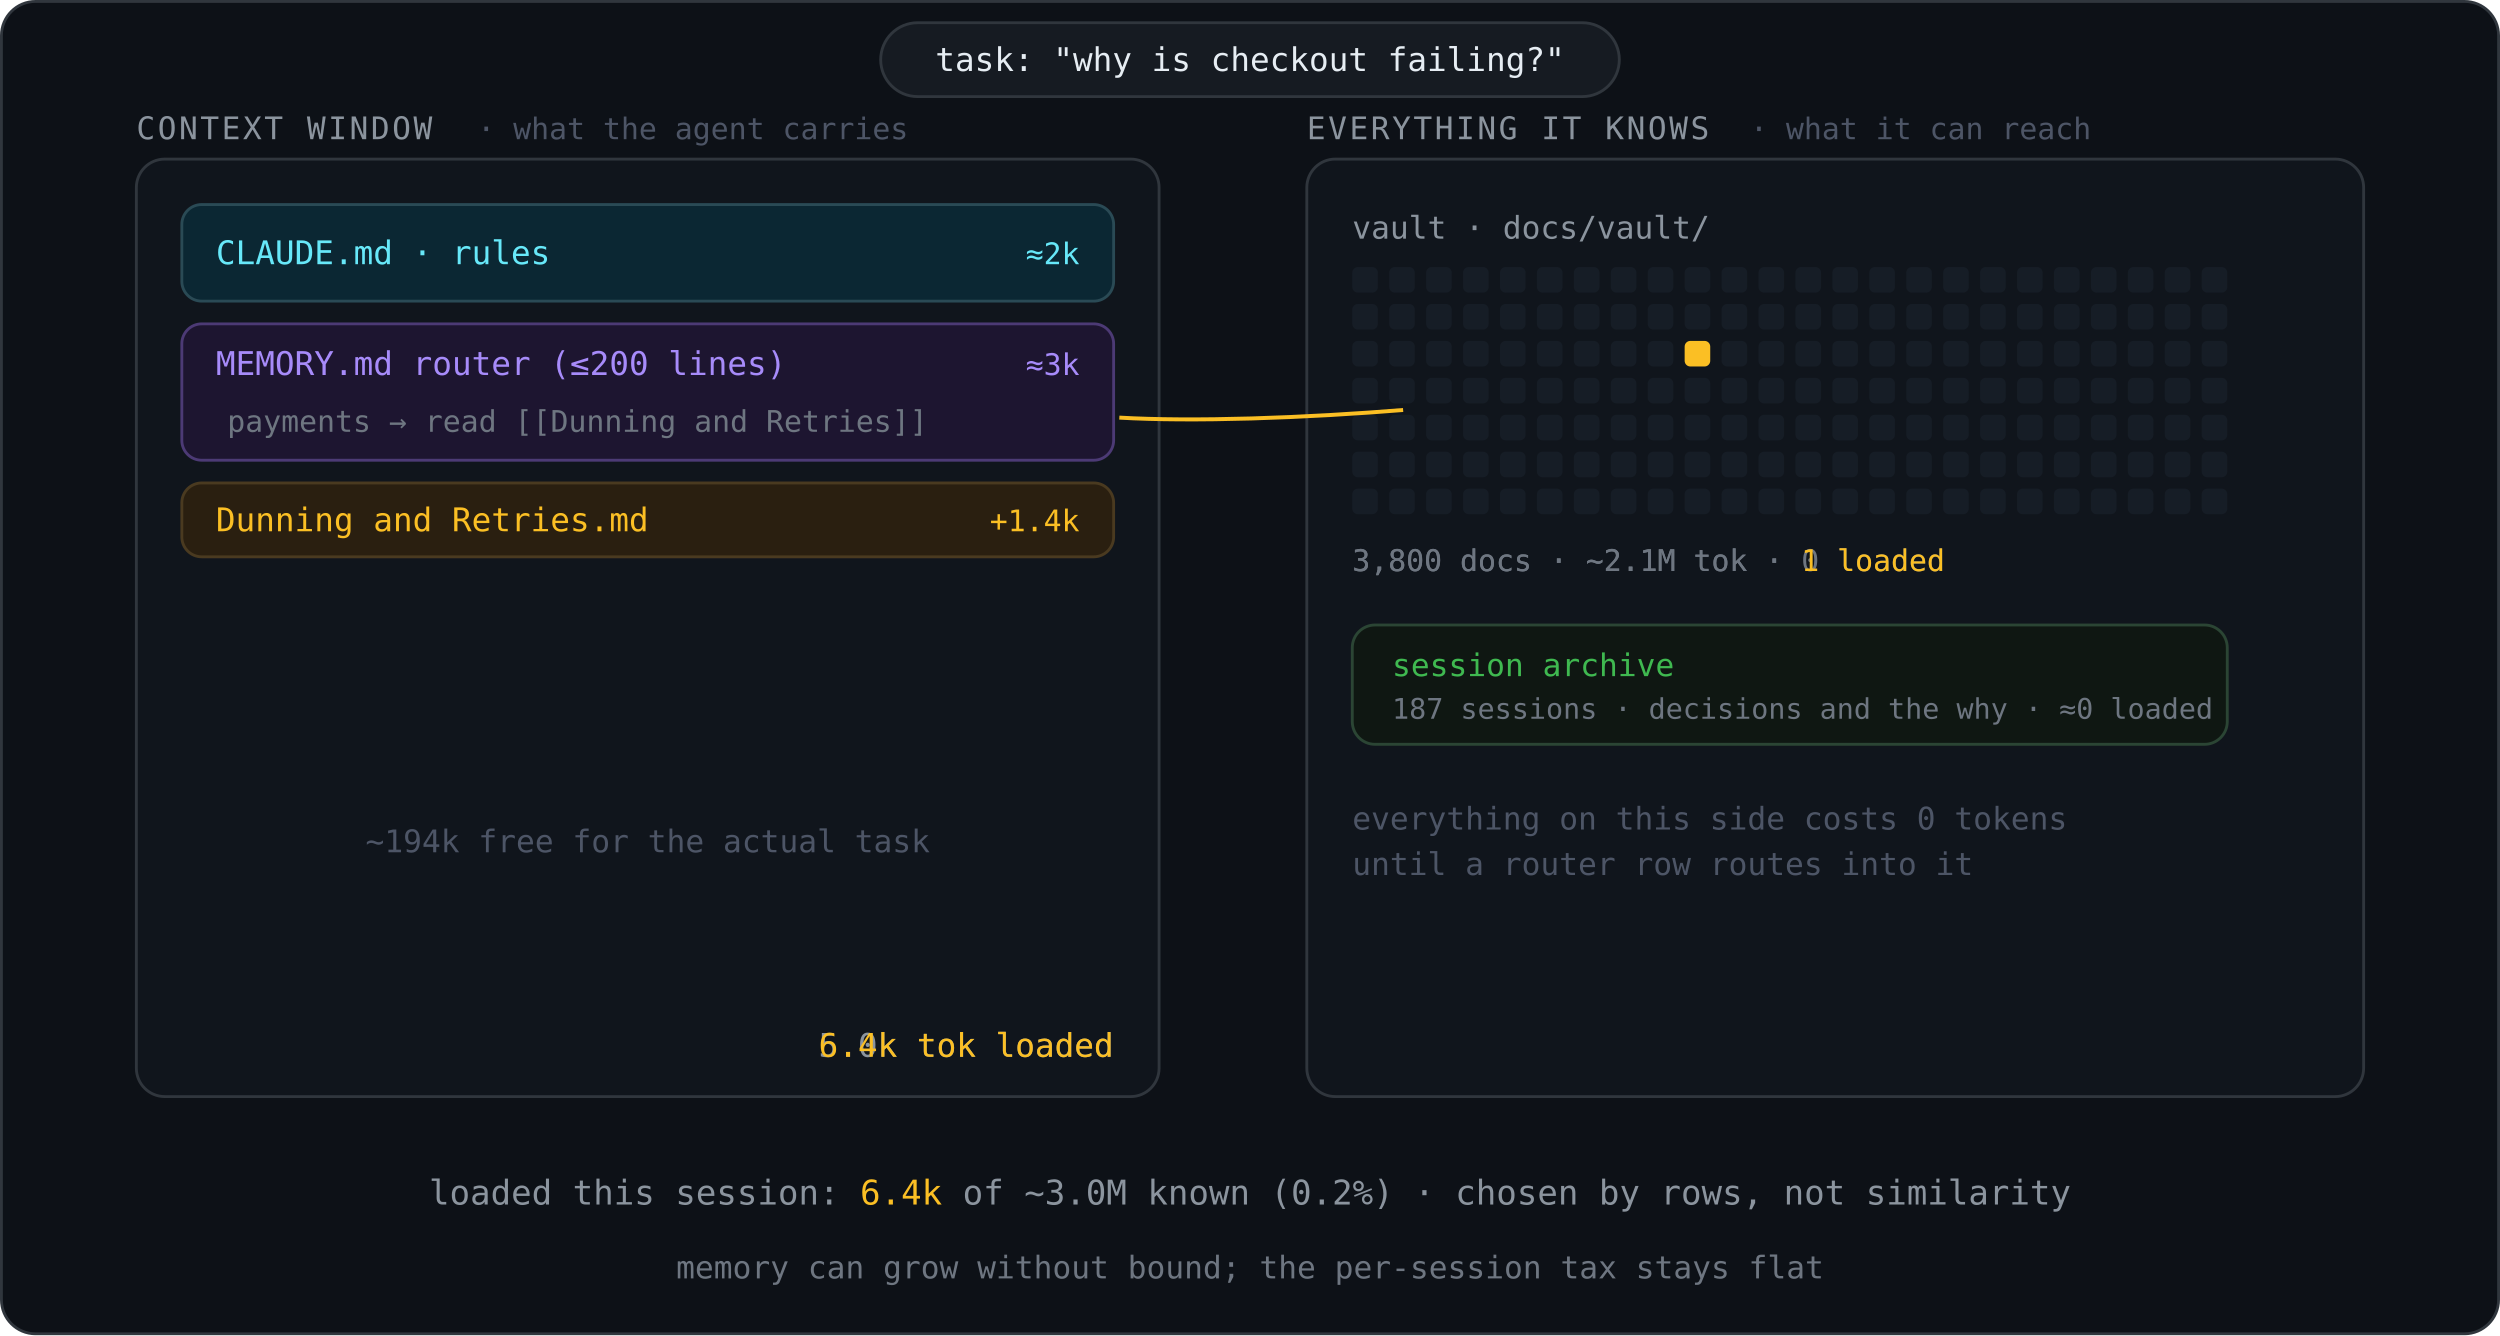
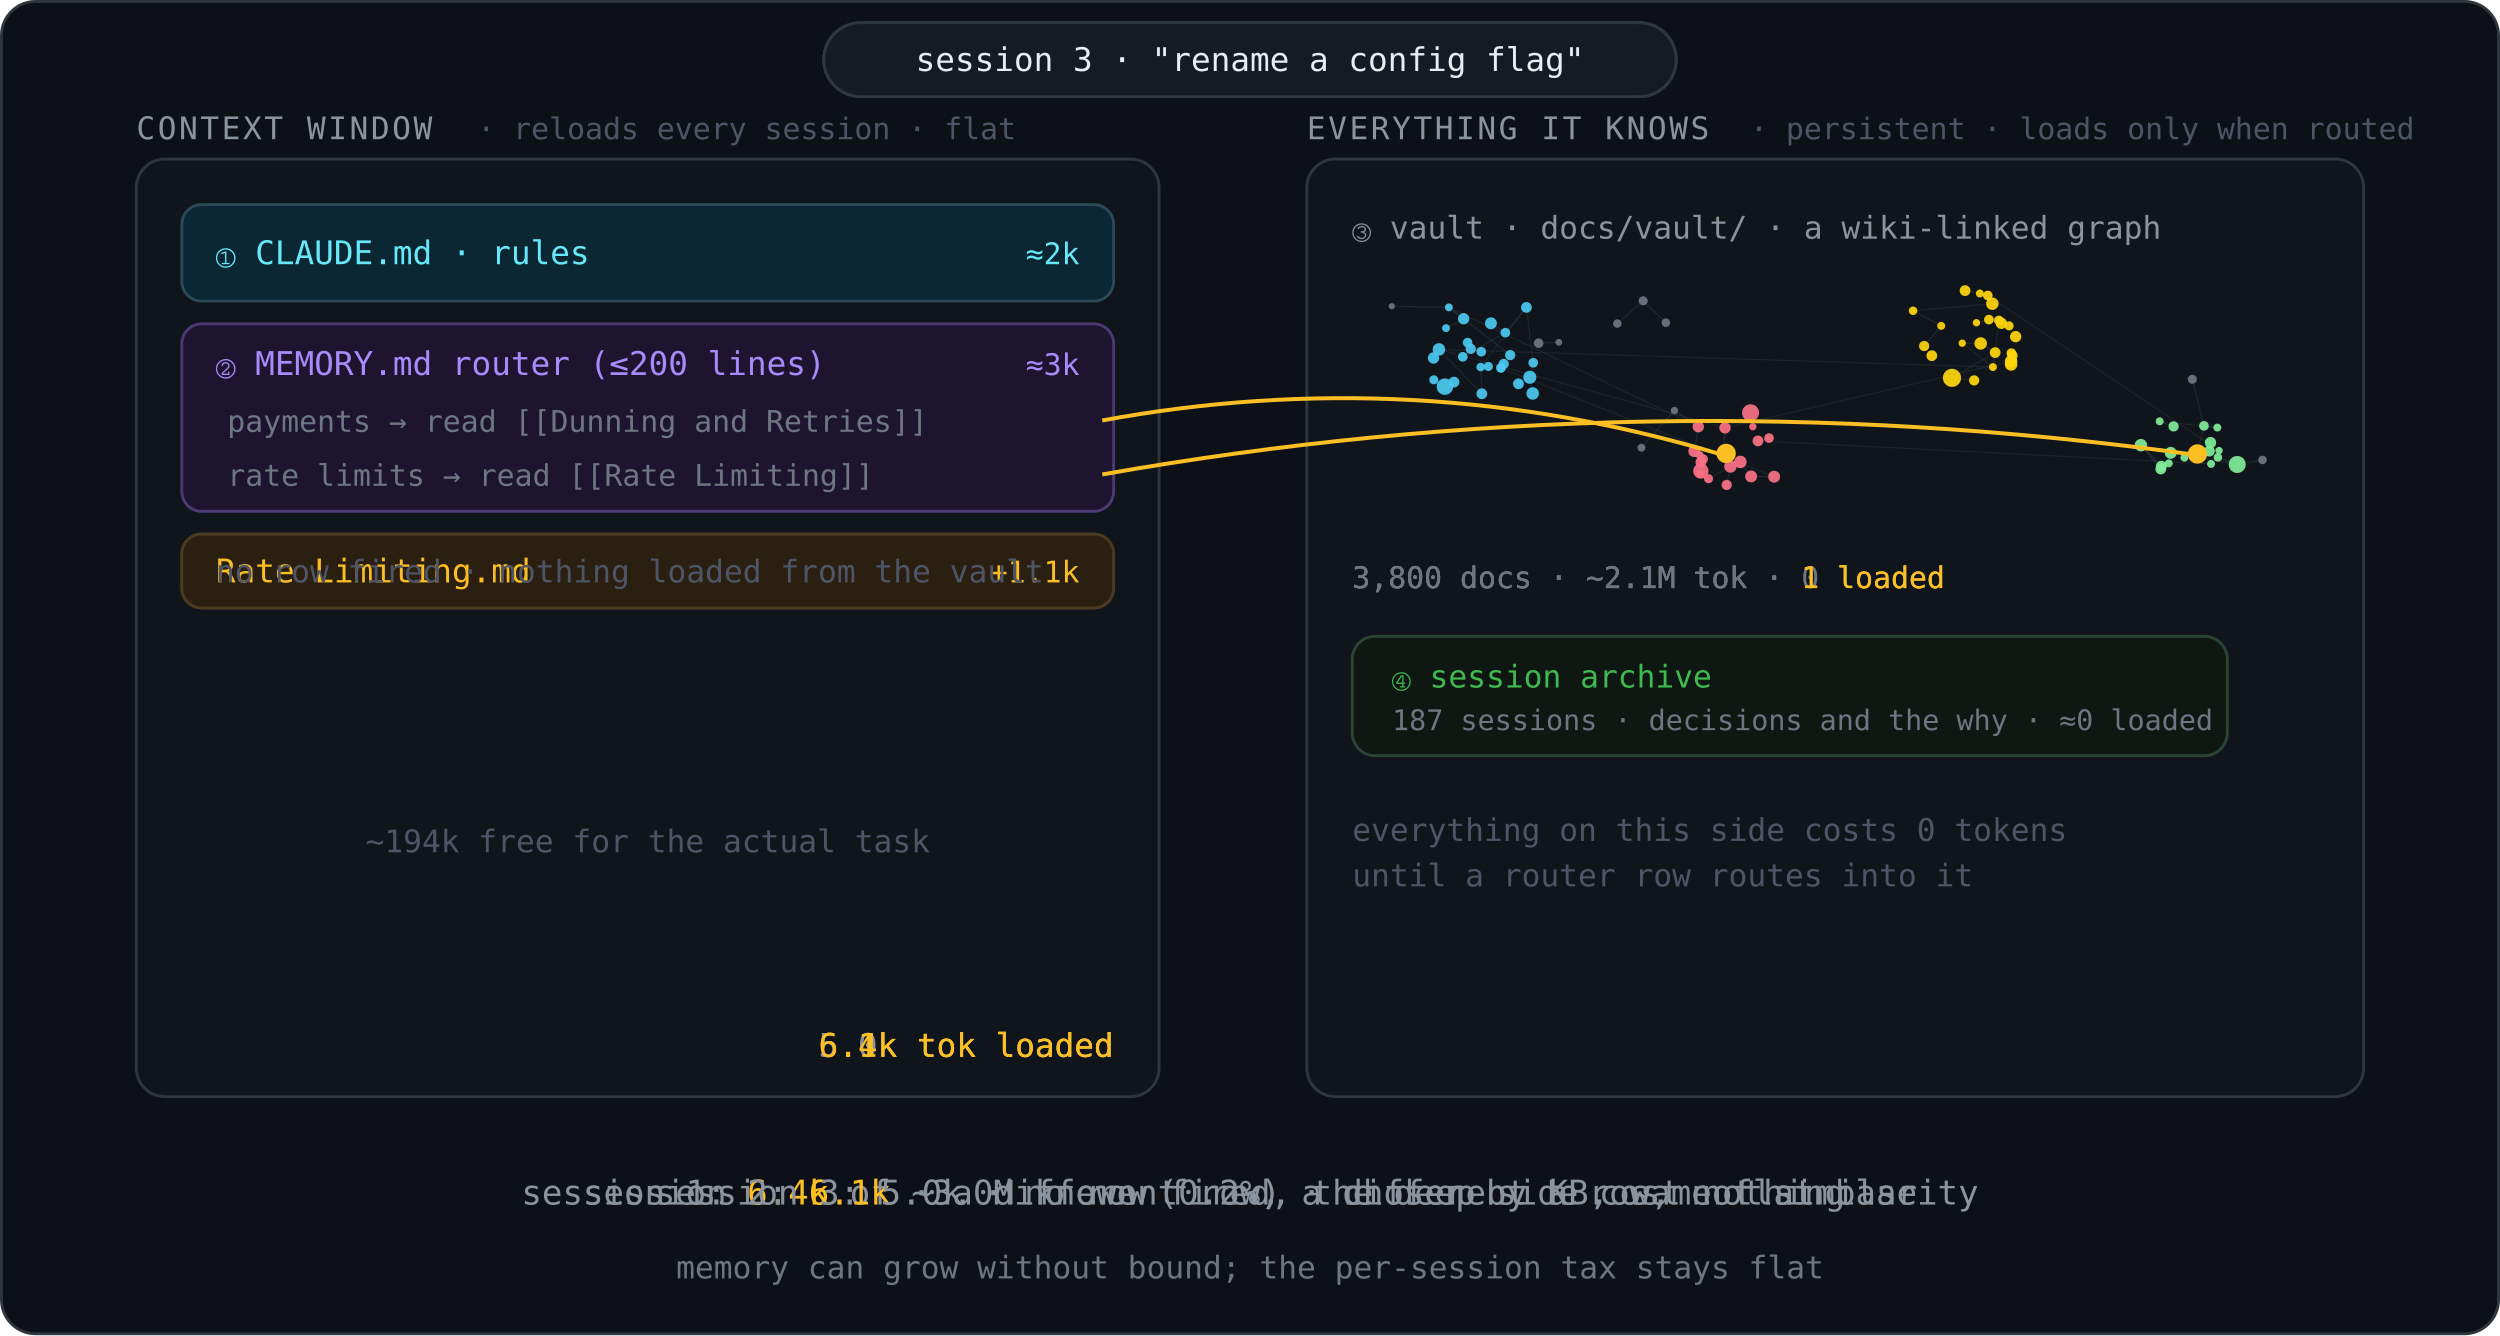
<svg xmlns="http://www.w3.org/2000/svg" viewBox="0 0 880 470" font-family="ui-monospace,SFMono-Regular,Menlo,Consolas,monospace">
  <style>
-     .A { animation-duration: 16s; animation-iteration-count: infinite; animation-fill-mode: backwards; }
-     .b1 { animation-name: b1; } .b2 { animation-name: b2; }
-     @keyframes b1 { 0%,4%{opacity:0;transform:translateX(-14px)} 8%{opacity:1;transform:translateX(0)} 92%{opacity:1} 96%,100%{opacity:0} }
-     @keyframes b2 { 0%,9%{opacity:0;transform:translateX(-14px)} 13%{opacity:1;transform:translateX(0)} 92%{opacity:1} 96%,100%{opacity:0} }
-     .free { animation-name: free; } @keyframes free { 0%,13%{opacity:0} 16%{opacity:1} 92%{opacity:1} 96%,100%{opacity:0} }
-     .c5 { animation-name: c5; } @keyframes c5 { 0%,14%{opacity:0} 16%{opacity:1} 45%{opacity:1} 48%,100%{opacity:0} }
-     .c6 { animation-name: c6; } @keyframes c6 { 0%,46%{opacity:0} 49%{opacity:1} 92%{opacity:1} 96%,100%{opacity:0} }
-     .tk { animation-name: tk; } @keyframes tk { 0%,18%{opacity:0;transform:translateY(-8px)} 21%{opacity:1;transform:translateY(0)} 92%{opacity:1} 96%,100%{opacity:0} }
-     .row { animation-name: row; } @keyframes row { 0%,24%{fill:#6e7681} 26%,88%{fill:#fbbf24} 92%,100%{fill:#6e7681} }
-     .rowbox { animation-name: rowbox; } @keyframes rowbox { 0%,24%{stroke:transparent} 26%,88%{stroke:#4a3a20} 92%,100%{stroke:transparent} }
-     .ping { stroke-dasharray:100; animation-name: ping; }
-     @keyframes ping { 0%,27%{stroke-dashoffset:100;opacity:0} 28%{opacity:.9} 33%{stroke-dashoffset:0;opacity:.9} 44%{stroke-dashoffset:0;opacity:.5} 50%,100%{stroke-dashoffset:0;opacity:0} }
-     .tsq { animation-name: tsq; } @keyframes tsq { 0%,30%{fill:#161d26} 32%,44%{fill:#fbbf24} 48%,88%{fill:#7c2d12} 94%,100%{fill:#161d26} }
-     .fly { animation-name: fly; animation-timing-function: cubic-bezier(.45,0,.25,1); } @keyframes fly { 0%,36%{opacity:0;transform:translate(0,0)} 37%{opacity:1} 44%{opacity:1;transform:translate(-521px,58px)} 46%,100%{opacity:0;transform:translate(-521px,58px)} }
-     .b3 { animation-name: b3; transform-box: fill-box; transform-origin: top; } @keyframes b3 { 0%,43%{opacity:0;transform:scaleY(0)} 44%{opacity:1} 48%{opacity:1;transform:scaleY(1)} 92%{opacity:1;transform:scaleY(1)} 96%,100%{opacity:0;transform:scaleY(1)} }
-     .v0 { animation-name: v0; } @keyframes v0 { 0%{opacity:1} 45%{opacity:1} 48%,100%{opacity:0} }
-     .v1 { animation-name: v1; } @keyframes v1 { 0%,46%{opacity:0} 49%{opacity:1} 92%{opacity:1} 96%,100%{opacity:0} }
-     .pl { animation-name: pl; } @keyframes pl { 0%,52%{opacity:0} 56%{opacity:1} 93%{opacity:1} 97%,100%{opacity:0} }
+     .b1 { animation: b1 24s linear infinite; animation-fill-mode: backwards; }
+     @keyframes b1 { 0%,0.5%{opacity:0;transform:translateX(-14px)} 1.6%{opacity:1;transform:translate(0,0)} 30.8%{opacity:1;transform:translate(0,0)} 32%{opacity:0;transform:translate(0,0)} 33.83%{opacity:0;transform:translateX(-14px)} 34.93%{opacity:1;transform:translate(0,0)} 64.13%{opacity:1;transform:translate(0,0)} 65.33%{opacity:0;transform:translate(0,0)} 67.17%{opacity:0;transform:translateX(-14px)} 68.27%{opacity:1;transform:translate(0,0)} 97.47%{opacity:1;transform:translate(0,0)} 98.67%{opacity:0;transform:translate(0,0)} 100%{opacity:0;transform:translateX(-14px)} }
+     .b2 { animation: b2 24s linear infinite; animation-fill-mode: backwards; }
+     @keyframes b2 { 0%,0.8%{opacity:0;transform:translateX(-14px)} 1.9%{opacity:1;transform:translate(0,0)} 31.1%{opacity:1;transform:translate(0,0)} 32.3%{opacity:0;transform:translate(0,0)} 34.13%{opacity:0;transform:translateX(-14px)} 35.23%{opacity:1;transform:translate(0,0)} 64.43%{opacity:1;transform:translate(0,0)} 65.63%{opacity:0;transform:translate(0,0)} 67.47%{opacity:0;transform:translateX(-14px)} 68.57%{opacity:1;transform:translate(0,0)} 97.77%{opacity:1;transform:translate(0,0)} 98.97%{opacity:0;transform:translate(0,0)} 100%{opacity:0;transform:translateX(-14px)} }
+     .free { animation: free 24s linear infinite; animation-fill-mode: backwards; }
+     @keyframes free { 0%,2.2%{opacity:0} 3.3%{opacity:1} 30.4%{opacity:1} 31.6%{opacity:0} 35.53%{opacity:0} 36.63%{opacity:1} 63.73%{opacity:1} 64.93%{opacity:0} 68.87%{opacity:0} 69.97%{opacity:1} 97.07%{opacity:1} 98.27%{opacity:0} 100%{opacity:0} }
+     .c5 { animation: c5 24s linear infinite; animation-fill-mode: backwards; }
+     @keyframes c5 { 0%,2.2%{opacity:0} 3.3%{opacity:1} 11.2%{opacity:1} 12.4%{opacity:0} 35.53%{opacity:0} 36.63%{opacity:1} 44.53%{opacity:1} 45.73%{opacity:0} 68.87%{opacity:0} 69.97%{opacity:1} 97.07%{opacity:1} 98.27%{opacity:0} 100%{opacity:0} }
+     .tk0 { animation: tk0 24s linear infinite; animation-fill-mode: backwards; }
+     @keyframes tk0 { 0%,3%{opacity:0;transform:translateY(-8px)} 4.1%{opacity:1;transform:translate(0,0)} 29.3%{opacity:1;transform:translate(0,0)} 30.5%{opacity:0;transform:translate(0,0)} 100%{opacity:0;transform:translateY(-8px)} }
+     .tk1 { animation: tk1 24s linear infinite; animation-fill-mode: backwards; }
+     @keyframes tk1 { 0%,36.33%{opacity:0;transform:translateY(-8px)} 37.43%{opacity:1;transform:translate(0,0)} 62.63%{opacity:1;transform:translate(0,0)} 63.83%{opacity:0;transform:translate(0,0)} 100%{opacity:0;transform:translateY(-8px)} }
+     .tk2 { animation: tk2 24s linear infinite; animation-fill-mode: backwards; }
+     @keyframes tk2 { 0%,69.67%{opacity:0;transform:translateY(-8px)} 70.77%{opacity:1;transform:translate(0,0)} 95.97%{opacity:1;transform:translate(0,0)} 97.17%{opacity:0;transform:translate(0,0)} 100%{opacity:0;transform:translateY(-8px)} }
+     .r1t { animation: r1t 24s linear infinite; animation-fill-mode: backwards; }
+     @keyframes r1t { 0%,5%{fill:#6e7681} 5.8%,29.5%{fill:#fbbf24} 30.5%,100%{fill:#6e7681} }
+     .r1b { animation: r1b 24s linear infinite; animation-fill-mode: backwards; }
+     @keyframes r1b { 0%,5%{stroke:transparent} 5.8%,29.5%{stroke:#4a3a20} 30.5%,100%{stroke:transparent} }
+     .r2t { animation: r2t 24s linear infinite; animation-fill-mode: backwards; }
+     @keyframes r2t { 0%,38.33%{fill:#6e7681} 39.13%,62.83%{fill:#fbbf24} 63.83%,100%{fill:#6e7681} }
+     .r2b { animation: r2b 24s linear infinite; animation-fill-mode: backwards; }
+     @keyframes r2b { 0%,38.33%{stroke:transparent} 39.13%,62.83%{stroke:#4a3a20} 63.83%,100%{stroke:transparent} }
+     .sc1 { animation: sc1 24s linear infinite; animation-fill-mode: backwards; }
+     @keyframes sc1 { 0%,71.67%{stroke:transparent} 72.17%{stroke:#6e7681} 72.97%,100%{stroke:transparent} }
+     .sc2 { animation: sc2 24s linear infinite; animation-fill-mode: backwards; }
+     @keyframes sc2 { 0%,73.07%{stroke:transparent} 73.57%{stroke:#6e7681} 74.37%,100%{stroke:transparent} }
+     .noro { animation: noro 24s linear infinite; animation-fill-mode: backwards; }
+     @keyframes noro { 0%,74.97%{opacity:0} 76.07%{opacity:1} 95.97%{opacity:1} 97.17%{opacity:0} 100%{opacity:0} }
+     .pg0 { animation: pg0 24s linear infinite; animation-fill-mode: backwards; }
+     @keyframes pg0 { 0%,6%{stroke-dashoffset:100;opacity:0;animation-timing-function:cubic-bezier(.33,.09,.22,1)} 6.2%{opacity:.9;animation-timing-function:cubic-bezier(.33,.09,.22,1)} 8.2%{stroke-dashoffset:0;opacity:.85} 11%{stroke-dashoffset:0;opacity:.5} 12.2%,100%{stroke-dashoffset:0;opacity:0} }
+     .pg1 { animation: pg1 24s linear infinite; animation-fill-mode: backwards; }
+     @keyframes pg1 { 0%,39.33%{stroke-dashoffset:100;opacity:0;animation-timing-function:cubic-bezier(.33,.09,.22,1)} 39.53%{opacity:.9;animation-timing-function:cubic-bezier(.33,.09,.22,1)} 41.53%{stroke-dashoffset:0;opacity:.85} 44.33%{stroke-dashoffset:0;opacity:.5} 45.53%,100%{stroke-dashoffset:0;opacity:0} }
+     .ht0 { animation: ht0 24s linear infinite; animation-fill-mode: backwards; }
+     @keyframes ht0 { 0%,7.6%{opacity:0;fill:#fbbf24} 8.6%{opacity:1;fill:#fbbf24} 12%{opacity:.95;fill:#7c2d12} 97%{opacity:.95;fill:#7c2d12} 99.3%,100%{opacity:0;fill:#7c2d12} }
+     .ht1 { animation: ht1 24s linear infinite; animation-fill-mode: backwards; }
+     @keyframes ht1 { 0%,40.93%{opacity:0;fill:#fbbf24} 41.93%{opacity:1;fill:#fbbf24} 45.33%{opacity:.95;fill:#7c2d12} 97%{opacity:.95;fill:#7c2d12} 99.3%,100%{opacity:0;fill:#7c2d12} }
+     .fl0 { animation: fl0 24s linear infinite; animation-fill-mode: backwards; animation-timing-function: cubic-bezier(.45,0,.25,1); }
+     @keyframes fl0 { 0%,8.8%{opacity:0;transform:translate(0,0)} 9.2%{opacity:1} 11.2%{opacity:1;transform:translate(-529.6px,41.4px)} 11.8%,100%{opacity:0;transform:translate(-529.6px,41.4px)} }
+     .fl1 { animation: fl1 24s linear infinite; animation-fill-mode: backwards; animation-timing-function: cubic-bezier(.45,0,.25,1); }
+     @keyframes fl1 { 0%,42.13%{opacity:0;transform:translate(0,0)} 42.53%{opacity:1} 44.53%{opacity:1;transform:translate(-695.5px,41.2px)} 45.13%,100%{opacity:0;transform:translate(-695.5px,41.2px)} }
+     .dc0 { animation: dc0 24s linear infinite; animation-fill-mode: backwards; transform-box: fill-box; transform-origin: top; }
+     @keyframes dc0 { 0%,11.2%{opacity:0;transform:scaleY(0)} 11.6%{opacity:1} 12.4%{opacity:1;transform:scaleY(1)} 30.5%{opacity:1;transform:scaleY(1)} 31.6%,100%{opacity:0;transform:scaleY(1)} }
+     .dc1 { animation: dc1 24s linear infinite; animation-fill-mode: backwards; transform-box: fill-box; transform-origin: top; }
+     @keyframes dc1 { 0%,44.53%{opacity:0;transform:scaleY(0)} 44.93%{opacity:1} 45.73%{opacity:1;transform:scaleY(1)} 63.83%{opacity:1;transform:scaleY(1)} 64.93%,100%{opacity:0;transform:scaleY(1)} }
+     .c60 { animation: c60 24s linear infinite; animation-fill-mode: backwards; }
+     @keyframes c60 { 0%,12.4%{opacity:0} 13.5%{opacity:1} 29.8%{opacity:1} 31%{opacity:0} 100%{opacity:0} }
+     .c61 { animation: c61 24s linear infinite; animation-fill-mode: backwards; }
+     @keyframes c61 { 0%,45.73%{opacity:0} 46.83%{opacity:1} 63.13%{opacity:1} 64.33%{opacity:0} 100%{opacity:0} }
+     .v1a { animation: v1a 24s linear infinite; animation-fill-mode: backwards; }
+     @keyframes v1a { 0%,12.4%{opacity:0} 13.5%{opacity:1} 30%{opacity:1} 31.2%{opacity:0} 100%{opacity:0} }
+     .v1b { animation: v1b 24s linear infinite; animation-fill-mode: backwards; }
+     @keyframes v1b { 0%,45.73%{opacity:0} 46.83%{opacity:1} 63.33%{opacity:1} 64.53%{opacity:0} 100%{opacity:0} }
+     .v0 { animation: v0 24s linear infinite; animation-fill-mode: backwards; }
+     @keyframes v0 { 0%{opacity:0} 1.11%{opacity:1} 11.2%{opacity:1} 12.4%{opacity:0} 31.2%{opacity:0} 32.3%{opacity:1} 44.53%{opacity:1} 45.73%{opacity:0} 64.53%{opacity:0} 65.63%{opacity:1} 98.2%{opacity:1} 99.4%{opacity:0} 100%{opacity:0} }
+     .pl0 { animation: pl0 24s linear infinite; animation-fill-mode: backwards; }
+     @keyframes pl0 { 0%,13.5%{opacity:0} 14.6%{opacity:1} 29.8%{opacity:1} 31%{opacity:0} 100%{opacity:0} }
+     .pl1 { animation: pl1 24s linear infinite; animation-fill-mode: backwards; }
+     @keyframes pl1 { 0%,46.83%{opacity:0} 47.93%{opacity:1} 63.13%{opacity:1} 64.33%{opacity:0} 100%{opacity:0} }
+     .pl2 { animation: pl2 24s linear infinite; animation-fill-mode: backwards; }
+     @keyframes pl2 { 0%,76.67%{opacity:0} 77.77%{opacity:1} 96.47%{opacity:1} 97.67%{opacity:0} 100%{opacity:0} }
  </style>
  <rect x="0.5" y="0.5" width="879" height="469" rx="12" fill="#0d1117" stroke="#30363d" />
-   <g class="A tk">
-     <rect x="310" y="8" width="260" height="26" rx="13" fill="#161b22" stroke="#30363d" />
-     <text x="440" y="25" font-size="11.5" fill="#e6edf3" text-anchor="middle">task: "why is checkout failing?"</text>
+   <g class="tk0">
+     <rect x="290" y="8" width="300" height="26" rx="13" fill="#161b22" stroke="#30363d" />
+     <text x="440" y="25" font-size="11.5" fill="#e6edf3" text-anchor="middle">session 1 · "why is checkout failing?"</text>
+   </g>
+   <g class="tk1">
+     <rect x="290" y="8" width="300" height="26" rx="13" fill="#161b22" stroke="#30363d" />
+     <text x="440" y="25" font-size="11.5" fill="#e6edf3" text-anchor="middle">session 2 · "are our rate limits sane?"</text>
+   </g>
+   <g class="tk2">
+     <rect x="290" y="8" width="300" height="26" rx="13" fill="#161b22" stroke="#30363d" />
+     <text x="440" y="25" font-size="11.5" fill="#e6edf3" text-anchor="middle">session 3 · "rename a config flag"</text>
  </g>
  <text x="48" y="49" font-size="11" fill="#8b949e" letter-spacing=".08em">CONTEXT WINDOW</text>
-   <text x="168" y="49" font-size="10.5" fill="#4d5566">· what the agent carries</text>
+   <text x="168" y="49" font-size="10.5" fill="#4d5566">· reloads every session · flat</text>
  <rect x="48" y="56" width="360" height="330" rx="10" fill="#10151c" stroke="#30363d" />
-   <g class="A b1">
+   <g class="b1">
    <rect x="64" y="72" width="328" height="34" rx="7" fill="#0b2733" stroke="#2a4a55" />
-     <text x="76" y="93" font-size="11.5" fill="#67e8f9">CLAUDE.md · rules</text>
+     <text x="76" y="93" font-size="11.5" fill="#67e8f9">① CLAUDE.md · rules</text>
    <text x="380" y="93" font-size="10.5" fill="#67e8f9" text-anchor="end">≈2k</text>
  </g>
-   <g class="A b2">
-     <rect x="64" y="114" width="328" height="48" rx="7" fill="#1d1530" stroke="#4c3a75" />
-     <text x="76" y="132" font-size="11.5" fill="#a78bfa">MEMORY.md router (≤200 lines)</text>
+   <g class="b2">
+     <rect x="64" y="114" width="328" height="66" rx="7" fill="#1d1530" stroke="#4c3a75" />
+     <text x="76" y="132" font-size="11.5" fill="#a78bfa">② MEMORY.md router (≤200 lines)</text>
    <text x="380" y="132" font-size="10.5" fill="#a78bfa" text-anchor="end">≈3k</text>
-     <rect class="A rowbox" x="72" y="139" width="312" height="17" rx="4" fill="none" stroke="transparent" />
-     <text class="A row" x="80" y="152" font-size="10.5" fill="#6e7681">payments → read [[Dunning and Retries]]</text>
-   </g>
-   <g class="A b3">
-     <rect x="64" y="170" width="328" height="26" rx="7" fill="#2a1f10" stroke="#4a3a20" />
-     <text x="76" y="187" font-size="11.5" fill="#fbbf24">Dunning and Retries.md</text>
-     <text x="380" y="187" font-size="10.5" fill="#fbbf24" text-anchor="end">+1.4k</text>
-   </g>
-   <text class="A free" x="228" y="300" font-size="11" fill="#4d5566" text-anchor="middle">~194k free for the actual task</text>
-   <text class="A c5" x="392" y="372" font-size="11.5" fill="#8b949e" text-anchor="end">5.0k tok loaded</text>
-   <text class="A c6" x="392" y="372" font-size="11.5" fill="#fbbf24" text-anchor="end">6.4k tok loaded</text>
+     <rect class="r1b sc1" x="72" y="140" width="312" height="16" rx="4" fill="none" stroke="transparent" />
+     <text class="r1t" x="80" y="152" font-size="10.5" fill="#6e7681">payments → read [[Dunning and Retries]]</text>
+     <rect class="r2b sc2" x="72" y="159" width="312" height="16" rx="4" fill="none" stroke="transparent" />
+     <text class="r2t" x="80" y="171" font-size="10.5" fill="#6e7681">rate limits → read [[Rate Limiting]]</text>
+   </g>
+   <g class="dc0">
+     <rect x="64" y="188" width="328" height="26" rx="7" fill="#2a1f10" stroke="#4a3a20" />
+     <text x="76" y="205" font-size="11.5" fill="#fbbf24">Dunning and Retries.md</text>
+     <text x="380" y="205" font-size="10.5" fill="#fbbf24" text-anchor="end">+1.4k</text>
+   </g>
+   <g class="dc1">
+     <rect x="64" y="188" width="328" height="26" rx="7" fill="#2a1f10" stroke="#4a3a20" />
+     <text x="76" y="205" font-size="11.5" fill="#fbbf24">Rate Limiting.md</text>
+     <text x="380" y="205" font-size="10.5" fill="#fbbf24" text-anchor="end">+1.1k</text>
+   </g>
+   <text class="noro" x="76" y="205" font-size="11" fill="#4d5566">no row fired · nothing loaded from the vault</text>
+   <text class="free" x="228" y="300" font-size="11" fill="#4d5566" text-anchor="middle">~194k free for the actual task</text>
+   <text class="c5" x="392" y="372" font-size="11.5" fill="#8b949e" text-anchor="end">5.0k tok loaded</text>
+   <text class="c60" x="392" y="372" font-size="11.5" fill="#fbbf24" text-anchor="end">6.4k tok loaded</text>
+   <text class="c61" x="392" y="372" font-size="11.5" fill="#fbbf24" text-anchor="end">6.1k tok loaded</text>
  <text x="460" y="49" font-size="11" fill="#8b949e" letter-spacing=".08em">EVERYTHING IT KNOWS</text>
-   <text x="616" y="49" font-size="10.5" fill="#4d5566">· what it can reach</text>
+   <text x="616" y="49" font-size="10.5" fill="#4d5566">· persistent · loads only when routed</text>
  <rect x="460" y="56" width="372" height="330" rx="10" fill="#10151c" stroke="#30363d" />
-   <text x="476" y="84" font-size="11" fill="#8b949e">vault · docs/vault/</text>
-   <g fill="#161d26">
-     <rect x="476" y="94" width="9" height="9" rx="2" />
-     <rect x="489" y="94" width="9" height="9" rx="2" />
-     <rect x="502" y="94" width="9" height="9" rx="2" />
-     <rect x="515" y="94" width="9" height="9" rx="2" />
-     <rect x="528" y="94" width="9" height="9" rx="2" />
-     <rect x="541" y="94" width="9" height="9" rx="2" />
-     <rect x="554" y="94" width="9" height="9" rx="2" />
-     <rect x="567" y="94" width="9" height="9" rx="2" />
-     <rect x="580" y="94" width="9" height="9" rx="2" />
-     <rect x="593" y="94" width="9" height="9" rx="2" />
-     <rect x="606" y="94" width="9" height="9" rx="2" />
-     <rect x="619" y="94" width="9" height="9" rx="2" />
-     <rect x="632" y="94" width="9" height="9" rx="2" />
-     <rect x="645" y="94" width="9" height="9" rx="2" />
-     <rect x="658" y="94" width="9" height="9" rx="2" />
-     <rect x="671" y="94" width="9" height="9" rx="2" />
-     <rect x="684" y="94" width="9" height="9" rx="2" />
-     <rect x="697" y="94" width="9" height="9" rx="2" />
-     <rect x="710" y="94" width="9" height="9" rx="2" />
-     <rect x="723" y="94" width="9" height="9" rx="2" />
-     <rect x="736" y="94" width="9" height="9" rx="2" />
-     <rect x="749" y="94" width="9" height="9" rx="2" />
-     <rect x="762" y="94" width="9" height="9" rx="2" />
-     <rect x="775" y="94" width="9" height="9" rx="2" />
-     <rect x="476" y="107" width="9" height="9" rx="2" />
-     <rect x="489" y="107" width="9" height="9" rx="2" />
-     <rect x="502" y="107" width="9" height="9" rx="2" />
-     <rect x="515" y="107" width="9" height="9" rx="2" />
-     <rect x="528" y="107" width="9" height="9" rx="2" />
-     <rect x="541" y="107" width="9" height="9" rx="2" />
-     <rect x="554" y="107" width="9" height="9" rx="2" />
-     <rect x="567" y="107" width="9" height="9" rx="2" />
-     <rect x="580" y="107" width="9" height="9" rx="2" />
-     <rect x="593" y="107" width="9" height="9" rx="2" />
-     <rect x="606" y="107" width="9" height="9" rx="2" />
-     <rect x="619" y="107" width="9" height="9" rx="2" />
-     <rect x="632" y="107" width="9" height="9" rx="2" />
-     <rect x="645" y="107" width="9" height="9" rx="2" />
-     <rect x="658" y="107" width="9" height="9" rx="2" />
-     <rect x="671" y="107" width="9" height="9" rx="2" />
-     <rect x="684" y="107" width="9" height="9" rx="2" />
-     <rect x="697" y="107" width="9" height="9" rx="2" />
-     <rect x="710" y="107" width="9" height="9" rx="2" />
-     <rect x="723" y="107" width="9" height="9" rx="2" />
-     <rect x="736" y="107" width="9" height="9" rx="2" />
-     <rect x="749" y="107" width="9" height="9" rx="2" />
-     <rect x="762" y="107" width="9" height="9" rx="2" />
-     <rect x="775" y="107" width="9" height="9" rx="2" />
-     <rect x="476" y="120" width="9" height="9" rx="2" />
-     <rect x="489" y="120" width="9" height="9" rx="2" />
-     <rect x="502" y="120" width="9" height="9" rx="2" />
-     <rect x="515" y="120" width="9" height="9" rx="2" />
-     <rect x="528" y="120" width="9" height="9" rx="2" />
-     <rect x="541" y="120" width="9" height="9" rx="2" />
-     <rect x="554" y="120" width="9" height="9" rx="2" />
-     <rect x="567" y="120" width="9" height="9" rx="2" />
-     <rect x="580" y="120" width="9" height="9" rx="2" />
-     <rect x="606" y="120" width="9" height="9" rx="2" />
-     <rect x="619" y="120" width="9" height="9" rx="2" />
-     <rect x="632" y="120" width="9" height="9" rx="2" />
-     <rect x="645" y="120" width="9" height="9" rx="2" />
-     <rect x="658" y="120" width="9" height="9" rx="2" />
-     <rect x="671" y="120" width="9" height="9" rx="2" />
-     <rect x="684" y="120" width="9" height="9" rx="2" />
-     <rect x="697" y="120" width="9" height="9" rx="2" />
-     <rect x="710" y="120" width="9" height="9" rx="2" />
-     <rect x="723" y="120" width="9" height="9" rx="2" />
-     <rect x="736" y="120" width="9" height="9" rx="2" />
-     <rect x="749" y="120" width="9" height="9" rx="2" />
-     <rect x="762" y="120" width="9" height="9" rx="2" />
-     <rect x="775" y="120" width="9" height="9" rx="2" />
-     <rect x="476" y="133" width="9" height="9" rx="2" />
-     <rect x="489" y="133" width="9" height="9" rx="2" />
-     <rect x="502" y="133" width="9" height="9" rx="2" />
-     <rect x="515" y="133" width="9" height="9" rx="2" />
-     <rect x="528" y="133" width="9" height="9" rx="2" />
-     <rect x="541" y="133" width="9" height="9" rx="2" />
-     <rect x="554" y="133" width="9" height="9" rx="2" />
-     <rect x="567" y="133" width="9" height="9" rx="2" />
-     <rect x="580" y="133" width="9" height="9" rx="2" />
-     <rect x="593" y="133" width="9" height="9" rx="2" />
-     <rect x="606" y="133" width="9" height="9" rx="2" />
-     <rect x="619" y="133" width="9" height="9" rx="2" />
-     <rect x="632" y="133" width="9" height="9" rx="2" />
-     <rect x="645" y="133" width="9" height="9" rx="2" />
-     <rect x="658" y="133" width="9" height="9" rx="2" />
-     <rect x="671" y="133" width="9" height="9" rx="2" />
-     <rect x="684" y="133" width="9" height="9" rx="2" />
-     <rect x="697" y="133" width="9" height="9" rx="2" />
-     <rect x="710" y="133" width="9" height="9" rx="2" />
-     <rect x="723" y="133" width="9" height="9" rx="2" />
-     <rect x="736" y="133" width="9" height="9" rx="2" />
-     <rect x="749" y="133" width="9" height="9" rx="2" />
-     <rect x="762" y="133" width="9" height="9" rx="2" />
-     <rect x="775" y="133" width="9" height="9" rx="2" />
-     <rect x="476" y="146" width="9" height="9" rx="2" />
-     <rect x="489" y="146" width="9" height="9" rx="2" />
-     <rect x="502" y="146" width="9" height="9" rx="2" />
-     <rect x="515" y="146" width="9" height="9" rx="2" />
-     <rect x="528" y="146" width="9" height="9" rx="2" />
-     <rect x="541" y="146" width="9" height="9" rx="2" />
-     <rect x="554" y="146" width="9" height="9" rx="2" />
-     <rect x="567" y="146" width="9" height="9" rx="2" />
-     <rect x="580" y="146" width="9" height="9" rx="2" />
-     <rect x="593" y="146" width="9" height="9" rx="2" />
-     <rect x="606" y="146" width="9" height="9" rx="2" />
-     <rect x="619" y="146" width="9" height="9" rx="2" />
-     <rect x="632" y="146" width="9" height="9" rx="2" />
-     <rect x="645" y="146" width="9" height="9" rx="2" />
-     <rect x="658" y="146" width="9" height="9" rx="2" />
-     <rect x="671" y="146" width="9" height="9" rx="2" />
-     <rect x="684" y="146" width="9" height="9" rx="2" />
-     <rect x="697" y="146" width="9" height="9" rx="2" />
-     <rect x="710" y="146" width="9" height="9" rx="2" />
-     <rect x="723" y="146" width="9" height="9" rx="2" />
-     <rect x="736" y="146" width="9" height="9" rx="2" />
-     <rect x="749" y="146" width="9" height="9" rx="2" />
-     <rect x="762" y="146" width="9" height="9" rx="2" />
-     <rect x="775" y="146" width="9" height="9" rx="2" />
-     <rect x="476" y="159" width="9" height="9" rx="2" />
-     <rect x="489" y="159" width="9" height="9" rx="2" />
-     <rect x="502" y="159" width="9" height="9" rx="2" />
-     <rect x="515" y="159" width="9" height="9" rx="2" />
-     <rect x="528" y="159" width="9" height="9" rx="2" />
-     <rect x="541" y="159" width="9" height="9" rx="2" />
-     <rect x="554" y="159" width="9" height="9" rx="2" />
-     <rect x="567" y="159" width="9" height="9" rx="2" />
-     <rect x="580" y="159" width="9" height="9" rx="2" />
-     <rect x="593" y="159" width="9" height="9" rx="2" />
-     <rect x="606" y="159" width="9" height="9" rx="2" />
-     <rect x="619" y="159" width="9" height="9" rx="2" />
-     <rect x="632" y="159" width="9" height="9" rx="2" />
-     <rect x="645" y="159" width="9" height="9" rx="2" />
-     <rect x="658" y="159" width="9" height="9" rx="2" />
-     <rect x="671" y="159" width="9" height="9" rx="2" />
-     <rect x="684" y="159" width="9" height="9" rx="2" />
-     <rect x="697" y="159" width="9" height="9" rx="2" />
-     <rect x="710" y="159" width="9" height="9" rx="2" />
-     <rect x="723" y="159" width="9" height="9" rx="2" />
-     <rect x="736" y="159" width="9" height="9" rx="2" />
-     <rect x="749" y="159" width="9" height="9" rx="2" />
-     <rect x="762" y="159" width="9" height="9" rx="2" />
-     <rect x="775" y="159" width="9" height="9" rx="2" />
-     <rect x="476" y="172" width="9" height="9" rx="2" />
-     <rect x="489" y="172" width="9" height="9" rx="2" />
-     <rect x="502" y="172" width="9" height="9" rx="2" />
-     <rect x="515" y="172" width="9" height="9" rx="2" />
-     <rect x="528" y="172" width="9" height="9" rx="2" />
-     <rect x="541" y="172" width="9" height="9" rx="2" />
-     <rect x="554" y="172" width="9" height="9" rx="2" />
-     <rect x="567" y="172" width="9" height="9" rx="2" />
-     <rect x="580" y="172" width="9" height="9" rx="2" />
-     <rect x="593" y="172" width="9" height="9" rx="2" />
-     <rect x="606" y="172" width="9" height="9" rx="2" />
-     <rect x="619" y="172" width="9" height="9" rx="2" />
-     <rect x="632" y="172" width="9" height="9" rx="2" />
-     <rect x="645" y="172" width="9" height="9" rx="2" />
-     <rect x="658" y="172" width="9" height="9" rx="2" />
-     <rect x="671" y="172" width="9" height="9" rx="2" />
-     <rect x="684" y="172" width="9" height="9" rx="2" />
-     <rect x="697" y="172" width="9" height="9" rx="2" />
-     <rect x="710" y="172" width="9" height="9" rx="2" />
-     <rect x="723" y="172" width="9" height="9" rx="2" />
-     <rect x="736" y="172" width="9" height="9" rx="2" />
-     <rect x="749" y="172" width="9" height="9" rx="2" />
-     <rect x="762" y="172" width="9" height="9" rx="2" />
-     <rect x="775" y="172" width="9" height="9" rx="2" />
-   </g>
-   <rect class="A tsq" x="593" y="120" width="9" height="9" rx="2" fill="#161d26" />
-   <text class="A v0" x="476" y="201" font-size="10.5" fill="#6e7681">3,800 docs · ~2.1M tok · 0 loaded</text>
-   <text class="A v1" x="476" y="201" font-size="10.5" fill="#6e7681">3,800 docs · ~2.1M tok · <tspan fill="#fbbf24">1 loaded</tspan>
+   <text x="476" y="84" font-size="11" fill="#8b949e">③ vault · docs/vault/ · a wiki-linked graph</text>
+   <g stroke="#8b949e" stroke-width="0.4">
+     <line x1="506.5" y1="123" x2="504.6" y2="126" opacity="0.182" />
+     <line x1="517.7" y1="122.8" x2="516.6" y2="120.6" opacity="0.145" />
+     <line x1="528.3" y1="129.5" x2="528.5" y2="129.7" opacity="0.139" />
+     <line x1="537.3" y1="108.2" x2="529.9" y2="117.1" opacity="0.132" />
+     <line x1="523.9" y1="129" x2="521.2" y2="129.2" opacity="0.171" />
+     <line x1="534.5" y1="135.1" x2="538.5" y2="132.8" opacity="0.172" />
+     <line x1="529.9" y1="117.1" x2="524.8" y2="113.8" opacity="0.170" />
+     <line x1="531.6" y1="125" x2="529.3" y2="128.1" opacity="0.162" />
+     <line x1="521.6" y1="138.6" x2="521.2" y2="129.2" opacity="0.143" />
+     <line x1="539.7" y1="127.7" x2="538.5" y2="132.8" opacity="0.186" />
+     <line x1="514.9" y1="125.6" x2="517.7" y2="122.8" opacity="0.188" />
+     <line x1="511.8" y1="134.5" x2="508.6" y2="136.1" opacity="0.150" />
+     <line x1="504.7" y1="133.7" x2="508.6" y2="136.1" opacity="0.149" />
+     <line x1="521.4" y1="123.8" x2="517.7" y2="122.8" opacity="0.160" />
+     <line x1="529.3" y1="128.1" x2="528.3" y2="129.5" opacity="0.178" />
+     <line x1="509" y1="115.5" x2="515.2" y2="112.2" opacity="0.133" />
+     <line x1="510" y1="108.2" x2="515.2" y2="112.2" opacity="0.147" />
+     <line x1="539.5" y1="138.5" x2="538.5" y2="132.8" opacity="0.154" />
+     <line x1="616.2" y1="145.3" x2="617" y2="150.2" opacity="0.139" />
+     <line x1="598.3" y1="160.2" x2="599.5" y2="161.6" opacity="0.164" />
+     <line x1="624.5" y1="167.8" x2="616.4" y2="167.7" opacity="0.154" />
+     <line x1="618.8" y1="155.2" x2="622.7" y2="154.2" opacity="0.184" />
+     <line x1="598.7" y1="165.8" x2="598.5" y2="166.8" opacity="0.158" />
+     <line x1="599.5" y1="161.6" x2="598.7" y2="162.7" opacity="0.187" />
+     <line x1="601.4" y1="168.5" x2="598.5" y2="166.8" opacity="0.139" />
+     <line x1="607.6" y1="159.6" x2="606.8" y2="159" opacity="0.166" />
+     <line x1="616.4" y1="167.7" x2="612.6" y2="162.6" opacity="0.178" />
+     <line x1="607.2" y1="150.6" x2="606.8" y2="159" opacity="0.149" />
+     <line x1="609.1" y1="164.2" x2="612.6" y2="162.6" opacity="0.146" />
+     <line x1="597.8" y1="150.2" x2="596.4" y2="158.8" opacity="0.133" />
+     <line x1="596.4" y1="158.8" x2="598.3" y2="160.2" opacity="0.184" />
+     <line x1="607.8" y1="170.7" x2="609.1" y2="164.2" opacity="0.147" />
+     <line x1="683.3" y1="114.7" x2="677.3" y2="121.8" opacity="0.154" />
+     <line x1="700.1" y1="112.5" x2="703.6" y2="112.8" opacity="0.155" />
+     <line x1="702.3" y1="124.1" x2="701.5" y2="129.2" opacity="0.174" />
+     <line x1="677.3" y1="121.8" x2="680" y2="125.2" opacity="0.136" />
+     <line x1="694.9" y1="133.9" x2="687.1" y2="133" opacity="0.150" />
+     <line x1="690.7" y1="120.8" x2="697.2" y2="120.9" opacity="0.144" />
+     <line x1="708" y1="124.3" x2="708.4" y2="125.2" opacity="0.187" />
+     <line x1="699.7" y1="104" x2="696.9" y2="103.3" opacity="0.140" />
+     <line x1="707.9" y1="128.3" x2="707.9" y2="127.2" opacity="0.165" />
+     <line x1="704.5" y1="113.8" x2="703.6" y2="112.8" opacity="0.144" />
+     <line x1="673.4" y1="109.4" x2="683.3" y2="114.7" opacity="0.130" />
+     <line x1="695.7" y1="113.6" x2="700.1" y2="112.5" opacity="0.139" />
+     <line x1="707.2" y1="114.7" x2="704.5" y2="113.8" opacity="0.175" />
+     <line x1="691.7" y1="102.3" x2="696.9" y2="103.3" opacity="0.130" />
+     <line x1="701.3" y1="106.9" x2="699.7" y2="104" opacity="0.134" />
+     <line x1="697.2" y1="120.9" x2="702.3" y2="124.1" opacity="0.186" />
+     <line x1="709.5" y1="118.5" x2="707.2" y2="114.7" opacity="0.177" />
+     <line x1="760.2" y1="148.3" x2="765.1" y2="150.1" opacity="0.169" />
+     <line x1="778.3" y1="163.3" x2="780.7" y2="161" opacity="0.166" />
+     <line x1="787.5" y1="163.5" x2="780.7" y2="161" opacity="0.176" />
+     <line x1="781.1" y1="158.6" x2="780.7" y2="161" opacity="0.146" />
+     <line x1="774.4" y1="158.6" x2="773.5" y2="159.8" opacity="0.133" />
+     <line x1="780.5" y1="150.5" x2="775.8" y2="149.9" opacity="0.153" />
+     <line x1="760.6" y1="165.1" x2="760.8" y2="164.1" opacity="0.147" />
+     <line x1="768.9" y1="161.1" x2="773.5" y2="159.8" opacity="0.159" />
+     <line x1="753.6" y1="156.7" x2="760.8" y2="164.1" opacity="0.183" />
+     <line x1="763.4" y1="163.1" x2="760.8" y2="164.1" opacity="0.173" />
+     <line x1="777.7" y1="158.8" x2="778.1" y2="155.8" opacity="0.139" />
+     <line x1="764.1" y1="159.4" x2="763.4" y2="163.1" opacity="0.161" />
+     <line x1="586.4" y1="113.6" x2="578.4" y2="105.9" opacity="0.140" />
+     <line x1="569.3" y1="113.9" x2="578.4" y2="105.9" opacity="0.140" />
+     <line x1="548.7" y1="120.5" x2="541.6" y2="120.8" opacity="0.140" />
+     <line x1="489.9" y1="107.8" x2="510" y2="108.2" opacity="0.140" />
+     <line x1="589.4" y1="144.5" x2="597.8" y2="150.2" opacity="0.140" />
+     <line x1="796.4" y1="161.9" x2="787.5" y2="163.5" opacity="0.140" />
+     <line x1="577.8" y1="157.6" x2="589.4" y2="144.5" opacity="0.140" />
+     <line x1="771.7" y1="133.5" x2="775.8" y2="149.9" opacity="0.140" />
+     <line x1="506.5" y1="123" x2="521.6" y2="138.6" opacity="0.135" />
+     <line x1="510" y1="108.2" x2="531.6" y2="125" opacity="0.132" />
+     <line x1="539.7" y1="127.7" x2="537.3" y2="108.2" opacity="0.129" />
+     <line x1="521.2" y1="129.2" x2="537.3" y2="108.2" opacity="0.104" />
+     <line x1="529.9" y1="117.1" x2="514.9" y2="125.6" opacity="0.115" />
+     <line x1="606.8" y1="159" x2="612.6" y2="162.6" opacity="0.121" />
+     <line x1="601.4" y1="168.5" x2="598.3" y2="160.2" opacity="0.135" />
+     <line x1="598.7" y1="162.7" x2="598.7" y2="165.8" opacity="0.106" />
+     <line x1="616.2" y1="145.3" x2="607.2" y2="150.6" opacity="0.110" />
+     <line x1="609.1" y1="164.2" x2="601.4" y2="168.5" opacity="0.143" />
+     <line x1="703.6" y1="112.8" x2="702.3" y2="124.1" opacity="0.118" />
+     <line x1="707.9" y1="128.3" x2="708" y2="124.3" opacity="0.108" />
+     <line x1="701.5" y1="129.2" x2="690.7" y2="120.8" opacity="0.128" />
+     <line x1="702.3" y1="124.1" x2="687.1" y2="133" opacity="0.130" />
+     <line x1="701.3" y1="106.9" x2="673.4" y2="109.4" opacity="0.124" />
+     <line x1="764.1" y1="159.4" x2="787.5" y2="163.5" opacity="0.137" />
+     <line x1="760.6" y1="165.1" x2="753.6" y2="156.7" opacity="0.130" />
+     <line x1="760.2" y1="148.3" x2="780.5" y2="150.5" opacity="0.121" />
+     <line x1="775.8" y1="149.9" x2="773.5" y2="159.8" opacity="0.133" />
+     <line x1="701.5" y1="129.2" x2="506.5" y2="123" opacity="0.110" />
+     <line x1="707.9" y1="127.2" x2="607.2" y2="150.6" opacity="0.110" />
+     <line x1="528.5" y1="129.7" x2="624.5" y2="167.8" opacity="0.110" />
+     <line x1="618.8" y1="155.2" x2="778.3" y2="163.3" opacity="0.110" />
+     <line x1="597.8" y1="150.2" x2="510" y2="108.2" opacity="0.110" />
+     <line x1="506.5" y1="123" x2="607.2" y2="150.6" opacity="0.110" />
+     <line x1="781.1" y1="158.6" x2="699.7" y2="104" opacity="0.110" />
+   </g>
+   <g>
+     <circle cx="506.5" cy="123" r="2.2" fill="#4cc9f0" opacity="0.92" />
+     <circle cx="517.7" cy="122.8" r="1.8" fill="#4cc9f0" opacity="0.92" />
+     <circle cx="504.6" cy="126" r="2" fill="#4cc9f0" opacity="0.92" />
+     <circle cx="528.3" cy="129.5" r="1.7" fill="#4cc9f0" opacity="0.92" />
+     <circle cx="516.6" cy="120.6" r="1.7" fill="#4cc9f0" opacity="0.92" />
+     <circle cx="537.3" cy="108.2" r="1.9" fill="#4cc9f0" opacity="0.92" />
+     <circle cx="523.9" cy="129" r="1.6" fill="#4cc9f0" opacity="0.92" />
+     <circle cx="534.5" cy="135.1" r="1.9" fill="#4cc9f0" opacity="0.92" />
+     <circle cx="529.9" cy="117.1" r="1.7" fill="#4cc9f0" opacity="0.92" />
+     <circle cx="531.6" cy="125" r="1.8" fill="#4cc9f0" opacity="0.92" />
+     <circle cx="521.6" cy="138.6" r="1.9" fill="#4cc9f0" opacity="0.92" />
+     <circle cx="539.7" cy="127.7" r="1.7" fill="#4cc9f0" opacity="0.92" />
+     <circle cx="514.9" cy="125.6" r="1.7" fill="#4cc9f0" opacity="0.92" />
+     <circle cx="524.8" cy="113.8" r="2.1" fill="#4cc9f0" opacity="0.92" />
+     <circle cx="528.5" cy="129.7" r="1.4" fill="#4cc9f0" opacity="0.92" />
+     <circle cx="511.8" cy="134.5" r="1.9" fill="#4cc9f0" opacity="0.92" />
+     <circle cx="504.7" cy="133.7" r="1.6" fill="#4cc9f0" opacity="0.92" />
+     <circle cx="521.4" cy="123.8" r="1.7" fill="#4cc9f0" opacity="0.92" />
+     <circle cx="529.3" cy="128.1" r="1.8" fill="#4cc9f0" opacity="0.92" />
+     <circle cx="538.5" cy="132.8" r="2.3" fill="#4cc9f0" opacity="0.92" />
+     <circle cx="509" cy="115.5" r="1.4" fill="#4cc9f0" opacity="0.92" />
+     <circle cx="510" cy="108.2" r="1.4" fill="#4cc9f0" opacity="0.92" />
+     <circle cx="539.5" cy="138.5" r="2.2" fill="#4cc9f0" opacity="0.92" />
+     <circle cx="508.6" cy="136.1" r="2.9" fill="#4cc9f0" opacity="0.92" />
+     <circle cx="515.2" cy="112.2" r="2" fill="#4cc9f0" opacity="0.92" />
+     <circle cx="521.2" cy="129.2" r="1.5" fill="#4cc9f0" opacity="0.92" />
+     <circle cx="616.2" cy="145.3" r="3" fill="#fb7185" opacity="0.92" />
+     <circle cx="617" cy="150.2" r="1.3" fill="#fb7185" opacity="0.92" />
+     <circle cx="598.3" cy="160.2" r="1.4" fill="#fb7185" opacity="0.92" />
+     <circle cx="624.5" cy="167.8" r="2.1" fill="#fb7185" opacity="0.92" />
+     <circle cx="618.8" cy="155.2" r="1.9" fill="#fb7185" opacity="0.92" />
+     <circle cx="598.7" cy="165.8" r="2.7" fill="#fb7185" opacity="0.92" />
+     <circle cx="599.5" cy="161.6" r="1.7" fill="#fb7185" opacity="0.92" />
+     <circle cx="601.4" cy="168.5" r="1.6" fill="#fb7185" opacity="0.92" />
+     <circle cx="598.7" cy="162.7" r="1.9" fill="#fb7185" opacity="0.92" />
+     <circle cx="607.6" cy="159.6" r="2.5" fill="#fb7185" opacity="0.92" />
+     <circle cx="616.4" cy="167.7" r="2.1" fill="#fb7185" opacity="0.92" />
+     <circle cx="607.2" cy="150.6" r="2" fill="#fb7185" opacity="0.92" />
+     <circle cx="609.1" cy="164.2" r="2.2" fill="#fb7185" opacity="0.92" />
+     <circle cx="597.8" cy="150.2" r="2" fill="#fb7185" opacity="0.92" />
+     <circle cx="598.5" cy="166.8" r="1.4" fill="#fb7185" opacity="0.92" />
+     <circle cx="606.8" cy="159" r="2.2" fill="#fb7185" opacity="0.92" />
+     <circle cx="596.4" cy="158.8" r="2.1" fill="#fb7185" opacity="0.92" />
+     <circle cx="607.8" cy="170.7" r="1.8" fill="#fb7185" opacity="0.92" />
+     <circle cx="622.7" cy="154.2" r="1.7" fill="#fb7185" opacity="0.92" />
+     <circle cx="612.6" cy="162.6" r="2.2" fill="#fb7185" opacity="0.92" />
+     <circle cx="683.3" cy="114.7" r="1.4" fill="#ffd60a" opacity="0.92" />
+     <circle cx="700.1" cy="112.5" r="1.7" fill="#ffd60a" opacity="0.92" />
+     <circle cx="702.3" cy="124.1" r="1.9" fill="#ffd60a" opacity="0.92" />
+     <circle cx="677.3" cy="121.8" r="1.8" fill="#ffd60a" opacity="0.92" />
+     <circle cx="694.9" cy="133.9" r="1.8" fill="#ffd60a" opacity="0.92" />
+     <circle cx="690.7" cy="120.8" r="1.3" fill="#ffd60a" opacity="0.92" />
+     <circle cx="708" cy="124.3" r="1.7" fill="#ffd60a" opacity="0.92" />
+     <circle cx="699.7" cy="104" r="1.7" fill="#ffd60a" opacity="0.92" />
+     <circle cx="696.9" cy="103.3" r="1.4" fill="#ffd60a" opacity="0.92" />
+     <circle cx="707.9" cy="128.3" r="2.2" fill="#ffd60a" opacity="0.92" />
+     <circle cx="704.5" cy="113.8" r="2" fill="#ffd60a" opacity="0.92" />
+     <circle cx="673.4" cy="109.4" r="1.5" fill="#ffd60a" opacity="0.92" />
+     <circle cx="687.1" cy="133" r="3.2" fill="#ffd60a" opacity="0.92" />
+     <circle cx="707.9" cy="127.2" r="2.2" fill="#ffd60a" opacity="0.92" />
+     <circle cx="695.7" cy="113.6" r="1.3" fill="#ffd60a" opacity="0.92" />
+     <circle cx="707.2" cy="114.7" r="1.6" fill="#ffd60a" opacity="0.92" />
+     <circle cx="691.7" cy="102.3" r="1.9" fill="#ffd60a" opacity="0.92" />
+     <circle cx="701.3" cy="106.9" r="2.2" fill="#ffd60a" opacity="0.92" />
+     <circle cx="708.4" cy="125.2" r="1.8" fill="#ffd60a" opacity="0.92" />
+     <circle cx="701.5" cy="129.2" r="1.4" fill="#ffd60a" opacity="0.92" />
+     <circle cx="703.6" cy="112.8" r="1.7" fill="#ffd60a" opacity="0.92" />
+     <circle cx="697.2" cy="120.9" r="2.2" fill="#ffd60a" opacity="0.92" />
+     <circle cx="680" cy="125.2" r="1.9" fill="#ffd60a" opacity="0.92" />
+     <circle cx="709.5" cy="118.5" r="2" fill="#ffd60a" opacity="0.92" />
+     <circle cx="760.2" cy="148.3" r="1.4" fill="#80ed99" opacity="0.92" />
+     <circle cx="778.3" cy="163.3" r="1.4" fill="#80ed99" opacity="0.92" />
+     <circle cx="787.5" cy="163.5" r="3" fill="#80ed99" opacity="0.92" />
+     <circle cx="781.1" cy="158.6" r="1.3" fill="#80ed99" opacity="0.92" />
+     <circle cx="774.4" cy="158.6" r="1.3" fill="#80ed99" opacity="0.92" />
+     <circle cx="780.5" cy="150.5" r="1.4" fill="#80ed99" opacity="0.92" />
+     <circle cx="773.5" cy="159.8" r="2.5" fill="#80ed99" opacity="0.92" />
+     <circle cx="760.6" cy="165.1" r="1.9" fill="#80ed99" opacity="0.92" />
+     <circle cx="765.1" cy="150.1" r="1.8" fill="#80ed99" opacity="0.92" />
+     <circle cx="760.8" cy="164.1" r="1.9" fill="#80ed99" opacity="0.92" />
+     <circle cx="780.7" cy="161" r="1.5" fill="#80ed99" opacity="0.92" />
+     <circle cx="775.8" cy="149.9" r="1.7" fill="#80ed99" opacity="0.92" />
+     <circle cx="768.9" cy="161.1" r="1.4" fill="#80ed99" opacity="0.92" />
+     <circle cx="753.6" cy="156.7" r="2.2" fill="#80ed99" opacity="0.92" />
+     <circle cx="763.4" cy="163.1" r="1.4" fill="#80ed99" opacity="0.92" />
+     <circle cx="777.7" cy="158.8" r="1.9" fill="#80ed99" opacity="0.92" />
+     <circle cx="764.1" cy="159.4" r="2.1" fill="#80ed99" opacity="0.92" />
+     <circle cx="778.1" cy="155.8" r="2" fill="#80ed99" opacity="0.92" />
+     <circle cx="586.4" cy="113.6" r="1.5" fill="#6e7681" opacity="0.92" />
+     <circle cx="569.3" cy="113.9" r="1.5" fill="#6e7681" opacity="0.92" />
+     <circle cx="548.7" cy="120.5" r="1.2" fill="#6e7681" opacity="0.92" />
+     <circle cx="489.9" cy="107.8" r="1.1" fill="#6e7681" opacity="0.92" />
+     <circle cx="589.4" cy="144.5" r="1.3" fill="#6e7681" opacity="0.92" />
+     <circle cx="796.4" cy="161.9" r="1.5" fill="#6e7681" opacity="0.92" />
+     <circle cx="577.8" cy="157.6" r="1.4" fill="#6e7681" opacity="0.92" />
+     <circle cx="771.7" cy="133.5" r="1.6" fill="#6e7681" opacity="0.92" />
+     <circle cx="541.6" cy="120.8" r="1.7" fill="#6e7681" opacity="0.92" />
+     <circle cx="578.4" cy="105.9" r="1.6" fill="#6e7681" opacity="0.92" />
+   </g>
+   <circle class="ht0" cx="607.6" cy="159.6" r="3.2" fill="#fbbf24" opacity="0" />
+   <circle class="ht1" cx="773.5" cy="159.8" r="3.2" fill="#fbbf24" opacity="0" />
+   <text class="v0" x="476" y="207" font-size="10.5" fill="#6e7681">3,800 docs · ~2.1M tok · 0 loaded</text>
+   <text class="v1a" x="476" y="207" font-size="10.5" fill="#6e7681">3,800 docs · ~2.1M tok · <tspan fill="#fbbf24">1 loaded</tspan>
  </text>
-   <rect x="476" y="220" width="308" height="42" rx="8" fill="#0f1712" stroke="#2b4534" />
-   <text x="490" y="238" font-size="11" fill="#3fb950">session archive</text>
-   <text x="490" y="253" font-size="10" fill="#6e7681">187 sessions · decisions and the why · ≈0 loaded</text>
-   <text x="476" y="292" font-size="11" fill="#4d5566">everything on this side costs 0 tokens</text>
-   <text x="476" y="308" font-size="11" fill="#4d5566">until a router row routes into it</text>
-   <path class="A ping" pathLength="100" d="M 394 147 C 445 150, 550 142, 592 130" fill="none" stroke="#fbbf24" stroke-width="1.4" />
-   <rect class="A fly" x="593" y="120" width="9" height="9" rx="2" fill="#fbbf24" />
-   <text class="A pl" x="440" y="424" font-size="12" fill="#8b949e" text-anchor="middle">loaded this session: <tspan fill="#fbbf24">6.4k</tspan> of ~3.0M known (0.2%) · chosen by rows, not similarity</text>
+   <text class="v1b" x="476" y="207" font-size="10.5" fill="#6e7681">3,800 docs · ~2.1M tok · <tspan fill="#fbbf24">1 loaded</tspan>
+   </text>
+   <rect x="476" y="224" width="308" height="42" rx="8" fill="#0f1712" stroke="#2b4534" />
+   <text x="490" y="242" font-size="11" fill="#3fb950">④ session archive</text>
+   <text x="490" y="257" font-size="10" fill="#6e7681">187 sessions · decisions and the why · ≈0 loaded</text>
+   <text x="476" y="296" font-size="11" fill="#4d5566">everything on this side costs 0 tokens</text>
+   <text x="476" y="312" font-size="11" fill="#4d5566">until a router row routes into it</text>
+   <path class="pg0" pathLength="100" d="M 388 148 Q 497.7 127.8 604.6 159.6" fill="none" stroke="#fbbf24" stroke-width="1.4" />
+   <path class="pg1" pathLength="100" d="M 388 167 Q 578.7 133.4 770.5 159.8" fill="none" stroke="#fbbf24" stroke-width="1.4" />
+   <circle class="fl0" cx="607.6" cy="159.6" r="3.4" fill="#fbbf24" />
+   <circle class="fl1" cx="773.5" cy="159.8" r="3.4" fill="#fbbf24" />
+   <text class="pl0" x="440" y="424" font-size="12" fill="#8b949e" text-anchor="middle">session 1: <tspan fill="#fbbf24">6.4k</tspan> of ~3.0M known (0.2%) · chosen by a row, not similarity</text>
+   <text class="pl1" x="440" y="424" font-size="12" fill="#8b949e" text-anchor="middle">session 2: <tspan fill="#fbbf24">6.1k</tspan> · a different row, a different KB, same flat base</text>
+   <text class="pl2" x="440" y="424" font-size="12" fill="#8b949e" text-anchor="middle">session 3: 5.0k · no row fired, the deep side cost nothing</text>
  <text x="440" y="450" font-size="11" fill="#6e7681" text-anchor="middle">memory can grow without bound; the per-session tax stays flat</text>
</svg>
